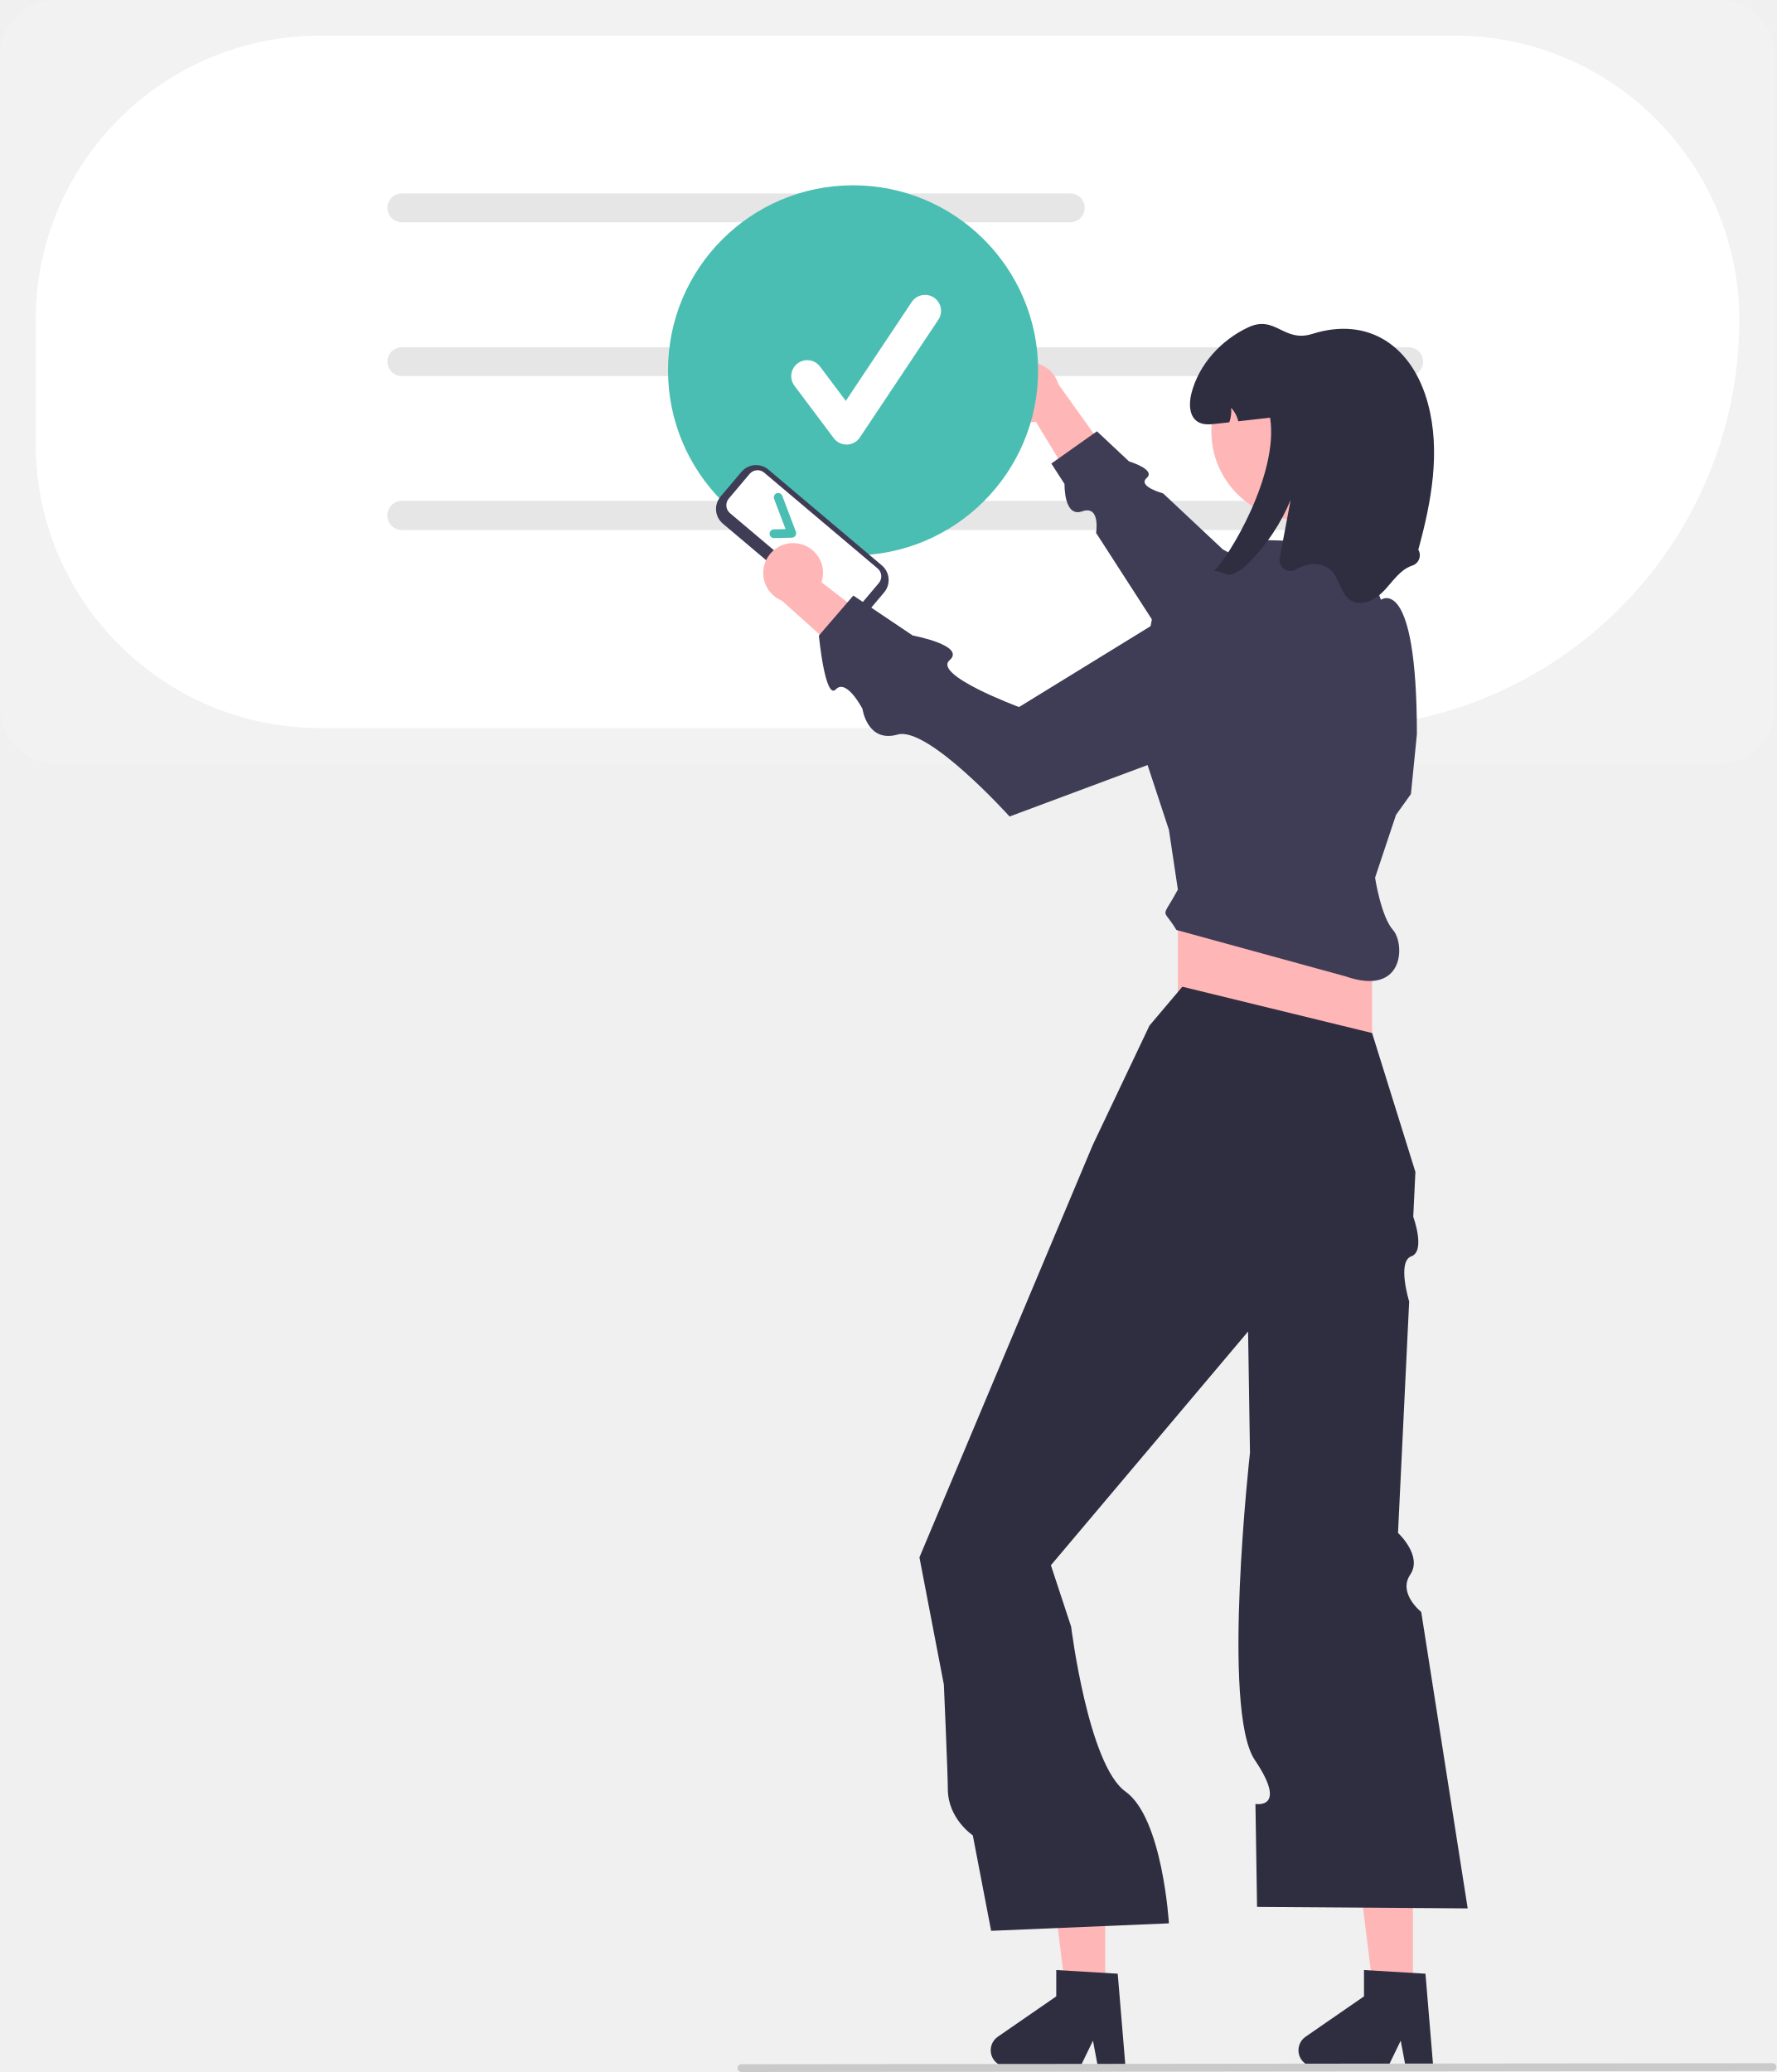
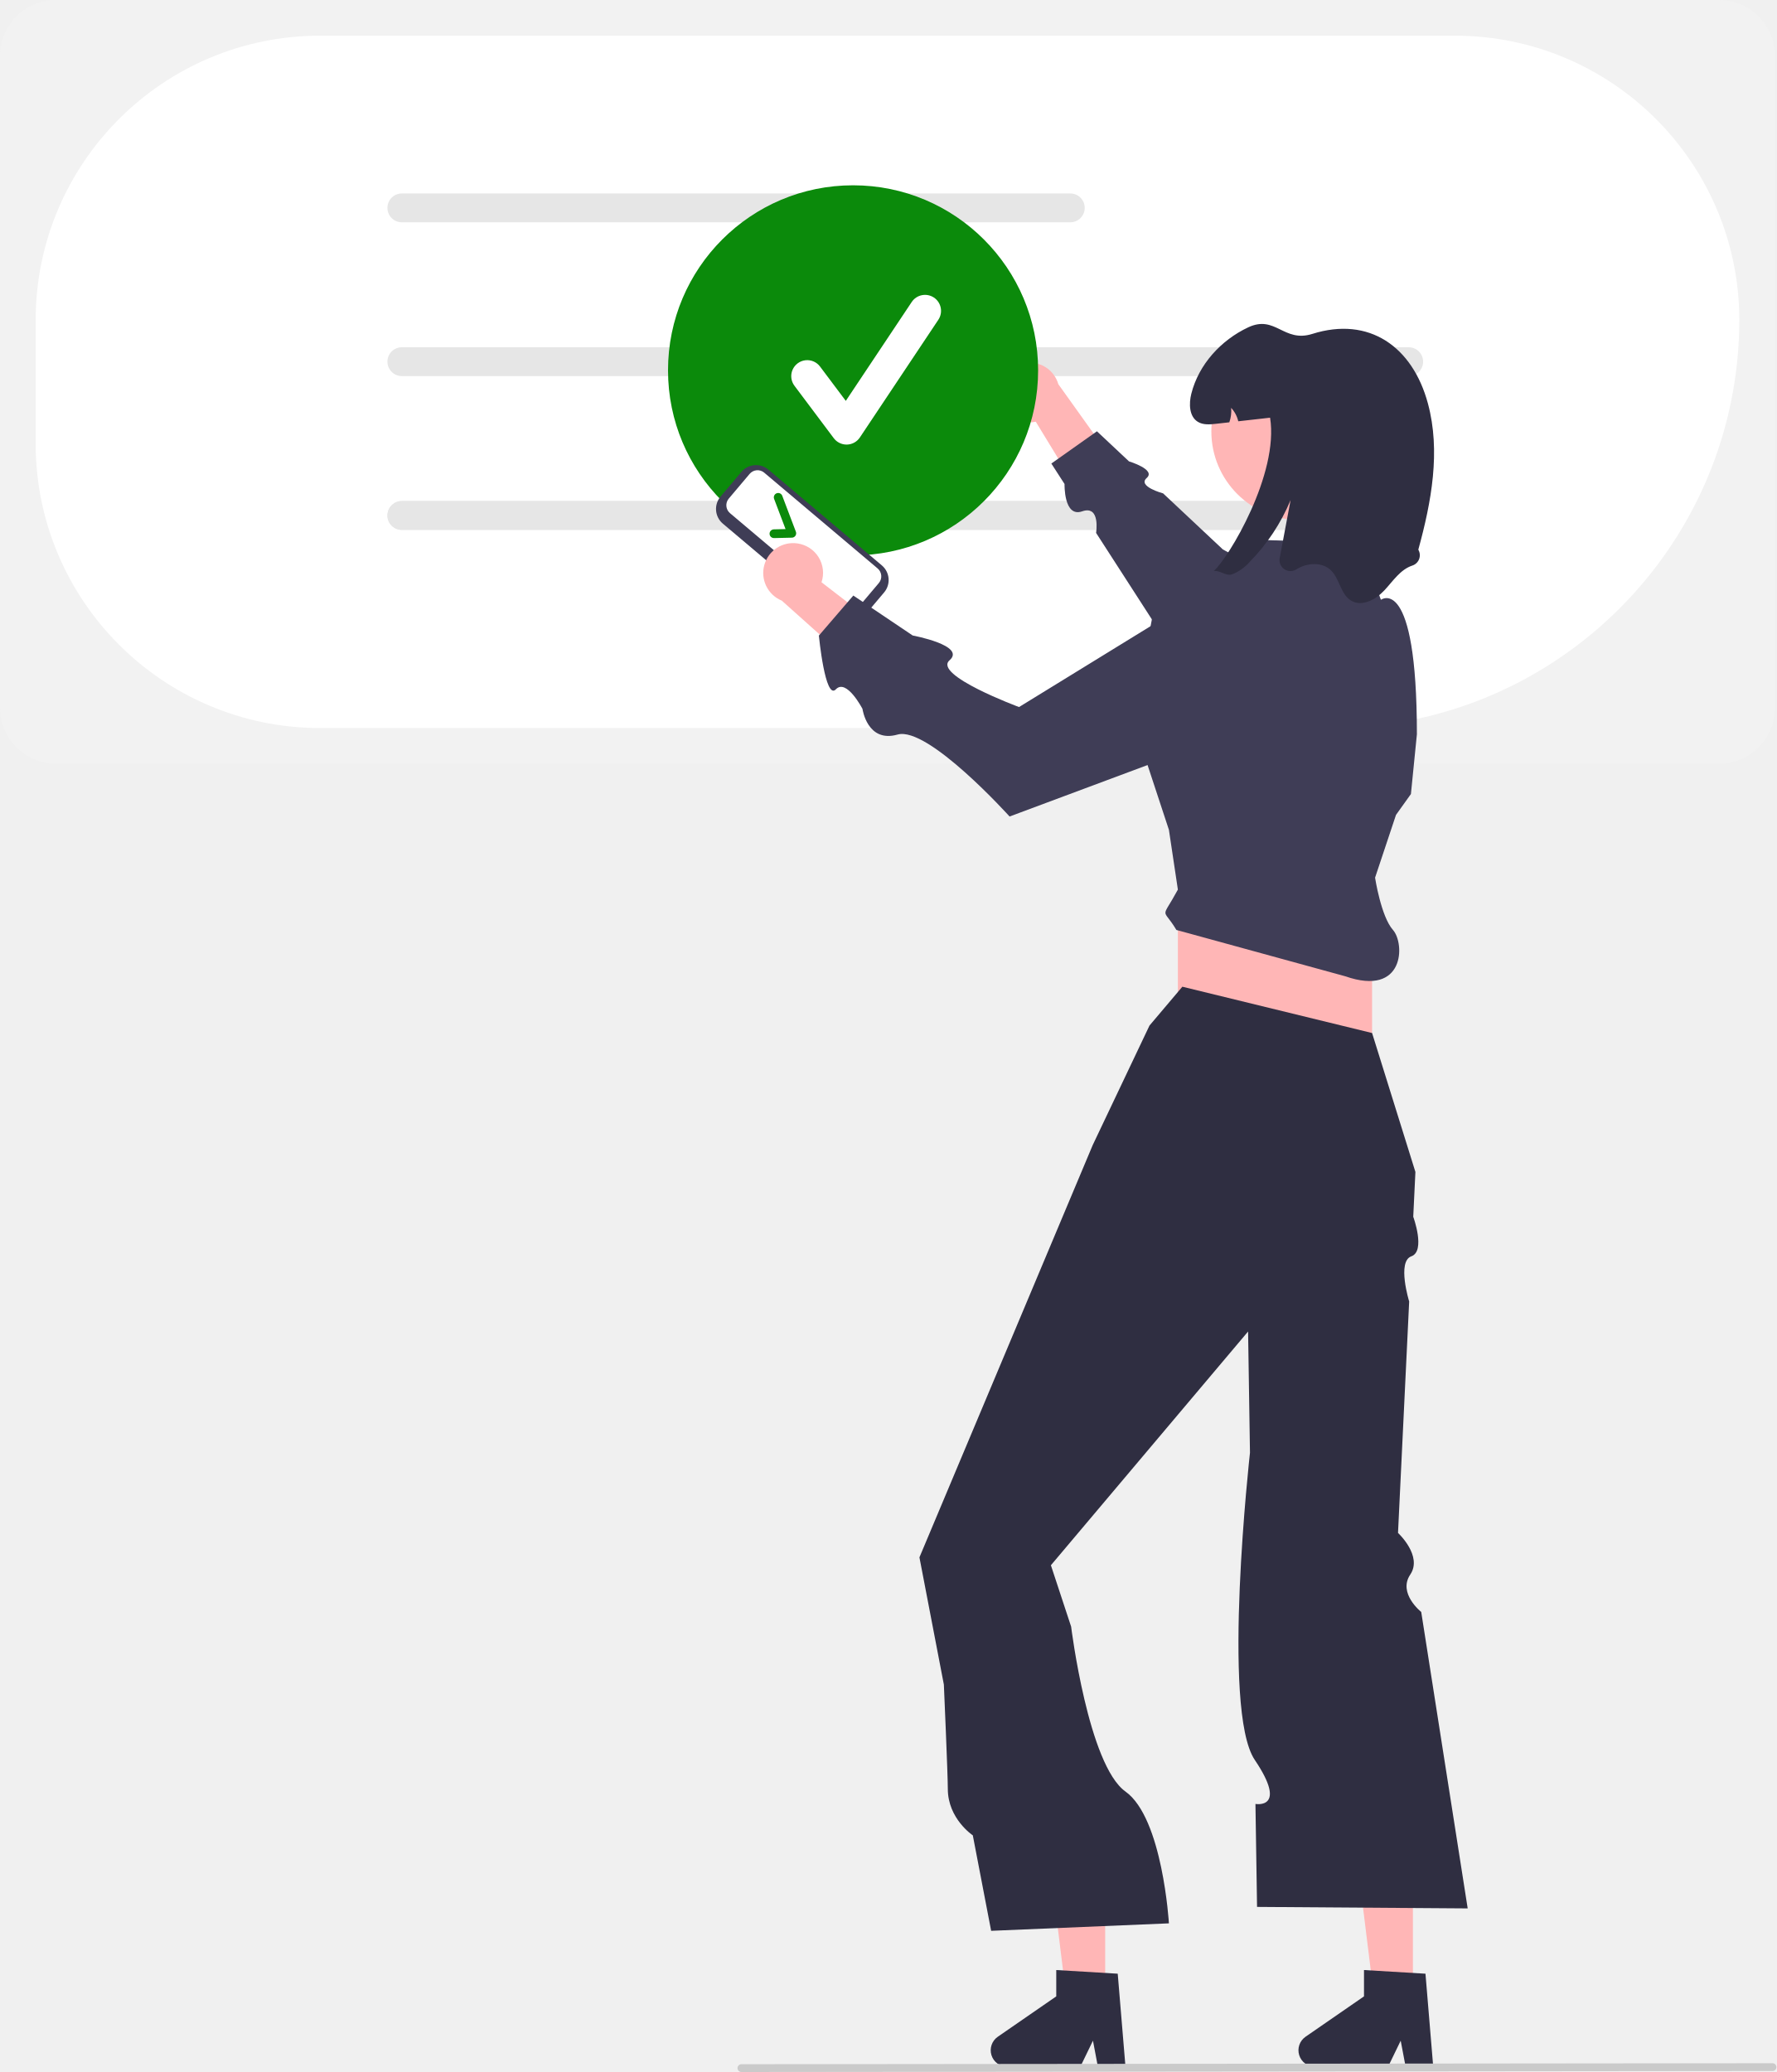
<svg xmlns="http://www.w3.org/2000/svg" data-name="Layer 1" width="543.219" height="633.601" viewBox="0 0 543.219 633.601">
  <path d="M854.052,366.728H345.482a17.112,17.112,0,0,1-17.092-17.092V150.291a17.112,17.112,0,0,1,17.092-17.092H854.052a17.112,17.112,0,0,1,17.092,17.092V349.636A17.112,17.112,0,0,1,854.052,366.728Z" transform="translate(-328.3903 -133.1994)" fill="#f2f2f2" />
  <path d="M735.442,355.827H426.21a87.014,87.014,0,0,1-86.916-86.916V231.026a87.015,87.015,0,0,1,86.916-86.917h347.118a87.015,87.015,0,0,1,86.916,86.917A124.943,124.943,0,0,1,735.442,355.827Z" transform="translate(-328.3903 -133.1994)" fill="#fff" />
  <path d="M655.673,201.175H451.267a4.408,4.408,0,1,1,0-8.816H655.673a4.408,4.408,0,0,1,0,8.816Z" transform="translate(-328.3903 -133.1994)" fill="#e6e6e6" />
  <path d="M759.147,248.206H451.267a4.408,4.408,0,1,1,0-8.816H759.147a4.408,4.408,0,0,1,0,8.816Z" transform="translate(-328.3903 -133.1994)" fill="#e6e6e6" />
  <path d="M759.147,295.237H451.267a4.408,4.408,0,1,1,0-8.816H759.147a4.408,4.408,0,0,1,0,8.816Z" transform="translate(-328.3903 -133.1994)" fill="#e6e6e6" />
  <path d="M759.147,295.237H451.267a4.408,4.408,0,1,1,0-8.816H759.147a4.408,4.408,0,0,1,0,8.816Z" transform="translate(-328.3903 -133.1994)" fill="#e6e6e6" />
  <path d="M634.103,253.604a9.088,9.088,0,0,0,11.007,8.547l16.811,27.578,7.155-15.182L652.015,250.686a9.138,9.138,0,0,0-17.912,2.918Z" transform="translate(-328.3903 -133.1994)" fill="#ffb6b6" />
  <path d="M760.255,332.64,702.323,301.216,684.05,284.072s-7.944-2.127-5.02-4.71-5.408-5.074-5.408-5.074l-9.809-9.203L649.873,274.948l4.034,6.253s-.278,10.352,5.393,8.361,4.254,6.594,4.254,6.594l33.85,52.471Z" transform="translate(-328.3903 -133.1994)" fill="#3f3d56" />
-   <circle cx="260.855" cy="113.249" r="56.586" fill="#4abeb2" />
+   <circle cx="260.855" cy="113.249" r="56.586" fill="#0b8a0b" />
  <polygon points="432.044 611.601 420.278 611.601 414.679 566.219 432.044 566.219 432.044 611.601" fill="#ffb6b6" />
  <path d="M766.644,765.186h-8.438l-1.506-7.966-3.857,7.966H730.465a5.031,5.031,0,0,1-2.859-9.17l17.871-12.342V735.62l18.797,1.122Z" transform="translate(-328.3903 -133.1994)" fill="#2f2e41" />
  <polygon points="337.942 611.601 326.176 611.601 320.577 566.219 337.942 566.219 337.942 611.601" fill="#ffb6b6" />
  <path d="M672.542,765.186h-8.438l-1.506-7.966L658.741,765.186H636.363a5.031,5.031,0,0,1-2.859-9.17l17.871-12.342V735.62l18.797,1.122Z" transform="translate(-328.3903 -133.1994)" fill="#2f2e41" />
  <rect x="360.175" y="268.381" width="59.385" height="67.607" fill="#ffb6b6" />
  <path d="M689.936,434.927l-10.05,11.877L662.527,483.349,618.788,587.418l-9.25,22.009,7.47,38.907s1.209,27.411,1.209,31.898c0,9.136,7.641,14.198,7.641,14.198l5.606,29.198,54.36-2.284s-1.897-32.185-13.282-40.303-16.619-50.429-16.619-50.429l-6.186-18.772,60.298-71.478.389,24.985.188,12.093s-8.83,78.656,1.463,93.921.21,13.469.21,13.469l.49,31.488,64.41.457L762.976,626.121s-7.215-5.697-3.355-11.424-3.742-12.741-3.742-12.741l3.41-70.772s-3.775-12.224.665-13.813.583-12.101.583-12.101l.66-13.698-13.247-42.483Z" transform="translate(-328.3903 -133.1994)" fill="#2f2e41" />
  <path d="M748.864,401.581l6.395-19.186,4.568-6.395,1.827-18.272c0-49.335-11.004-41.12-11.004-41.12l-6.354-17.351-29.236-.914L696.331,316.158l-15.531,5.482-6.082,31.602,11.107,33.721,2.741,18.272c-5.228,9.652-4.786,5.087-.457,12.334l51.619,14.161c18.272,6.395,18.272-10.05,14.608-14.161C750.672,413.458,748.864,401.581,748.864,401.581Z" transform="translate(-328.3903 -133.1994)" fill="#3f3d56" />
  <circle cx="397.511" cy="131.907" r="27.102" fill="#ffb6b6" />
  <path d="M699.506,307.834" transform="translate(-328.3903 -133.1994)" fill="#2f2e41" />
  <path d="M762.084,301.284a3.329,3.329,0,0,1-1.855,4.87c-3.636,1.206-5.875,4.723-8.487,7.537-2.604,2.805-6.797,5.135-10.123,3.225-3.316-1.9-3.545-6.752-6.322-9.383-2.704-2.558-7.199-2.248-10.379-.302l-.095.058a3.351,3.351,0,0,1-5.127-3.41q1.671-8.887,3.34-17.772a59.761,59.761,0,0,1-12.507,18.912,13.757,13.757,0,0,1-5.427,3.819c-1.9.603-3.746-1.361-5.591-1.005,4.586-4.011,20.008-29.72,17.249-46.905q-4.865.548-9.73,1.096A8.943,8.943,0,0,0,704.855,257.924a10.51,10.51,0,0,1-.557,4.413c-1.352.155-2.713.302-4.066.457-1.882.21-3.929.393-5.546-.594-2.695-1.644-2.777-5.536-2.01-8.606,2.248-8.926,9.063-16.39,17.404-20.3,8.341-3.901,10.808,4.787,19.597,2.01,17.359-5.482,30.661,3.892,35.348,21.287C768.963,271.181,766.104,286.666,762.084,301.284Z" transform="translate(-328.3903 -133.1994)" fill="#2f2e41" />
  <path d="M837.116,765.776H803.929l-.143-.259c-.424-.77-.834-1.585-1.217-2.423-3.418-7.318-4.863-15.688-6.138-23.073l-.96-5.566a3.437,3.437,0,0,1,5.41-3.362q7.565,5.505,15.136,10.999c1.911,1.391,4.094,3,6.184,4.739.202-.979.413-1.962.624-2.931a3.439,3.439,0,0,1,6.281-1.086l3.883,6.238c2.832,4.556,5.332,9.045,4.822,13.887a.756.756,0,0,1-.013.176,10.947,10.947,0,0,1-.563,2.331Z" transform="translate(-328.3903 -133.1994)" fill="#f0f0f0" />
  <path d="M870.425,766.493l-315.358.307a1.191,1.191,0,0,1,0-2.381l315.358-.307a1.191,1.191,0,0,1,0,2.381Z" transform="translate(-328.3903 -133.1994)" fill="#cacaca" />
  <path d="M584.101,322.609l-34.688-29.294a5.865,5.865,0,0,1-.696-8.257l6.384-7.56a5.865,5.865,0,0,1,8.257-.696l34.688,29.294a5.865,5.865,0,0,1,.696,8.257l-6.384,7.56A5.865,5.865,0,0,1,584.101,322.609Z" transform="translate(-328.3903 -133.1994)" fill="#3f3d56" />
  <path d="M551.234,285.668a3.161,3.161,0,0,0,.375,4.449l34.688,29.294a3.161,3.161,0,0,0,4.449-.375l6.384-7.56a3.161,3.161,0,0,0-.375-4.449l-34.688-29.294a3.161,3.161,0,0,0-4.449.375Z" transform="translate(-328.3903 -133.1994)" fill="#fff" />
-   <path d="M571.598,297.056a1.333,1.333,0,0,1-1.054.558l-5.45.125a1.334,1.334,0,1,1-.061-2.667l3.566-.082-3.511-9.265a1.334,1.334,0,0,1,2.494-.945l4.18,11.028a1.334,1.334,0,0,1-.141,1.218Z" transform="translate(-328.3903 -133.1994)" fill="#4abeb2" />
+   <path d="M571.598,297.056a1.333,1.333,0,0,1-1.054.558l-5.45.125a1.334,1.334,0,1,1-.061-2.667l3.566-.082-3.511-9.265a1.334,1.334,0,0,1,2.494-.945l4.18,11.028a1.334,1.334,0,0,1-.141,1.218Z" transform="translate(-328.3903 -133.1994)" fill="#0b8a0b" />
  <path d="M572.297,299.384a9.088,9.088,0,0,1,7.3,11.871l25.586,19.709-15.87,5.461-21.864-19.554a9.138,9.138,0,0,1,4.848-17.489Z" transform="translate(-328.3903 -133.1994)" fill="#ffb6b6" />
  <path d="M705.505,309.129l-65.509,40.278s-26.413-9.773-21.251-14.297-11.271-7.583-11.271-7.583l-18.153-12.213-10.534,12.242s1.919,19.885,5.185,16.442,8.147,5.963,8.147,5.963,1.443,10.502,10.739,7.859S637.101,382.882,637.101,382.882l80.622-30.069Z" transform="translate(-328.3903 -133.1994)" fill="#3f3d56" />
  <path d="M587.255,269.147a4.891,4.891,0,0,1-3.913-1.957l-11.998-15.997a4.892,4.892,0,1,1,7.827-5.87l7.849,10.465,20.16-30.24a4.892,4.892,0,0,1,8.141,5.427l-23.996,35.994a4.894,4.894,0,0,1-3.935,2.177C587.346,269.146,587.301,269.147,587.255,269.147Z" transform="translate(-328.3903 -133.1994)" fill="#fff" />
</svg>
